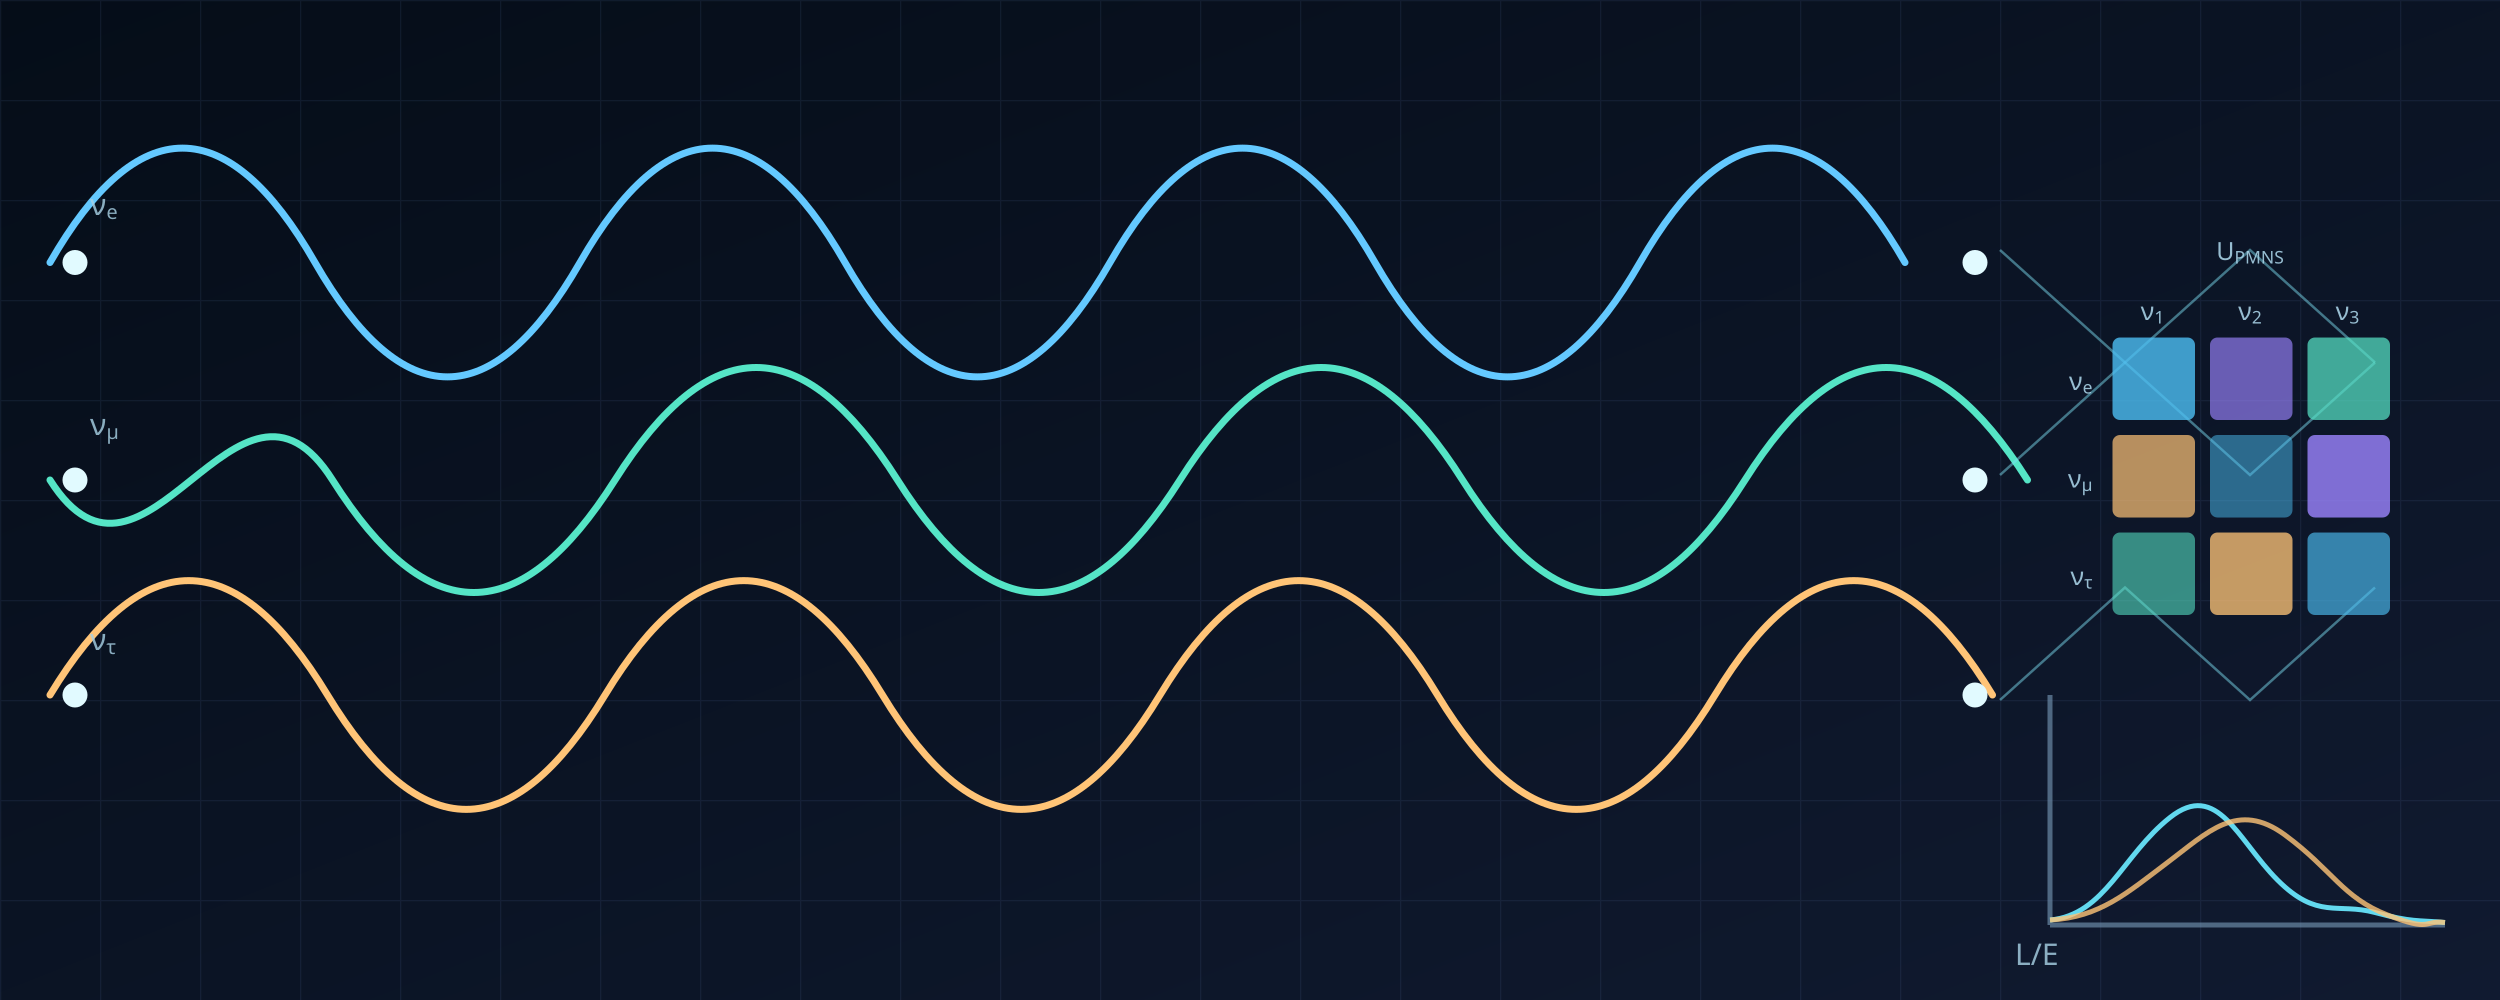
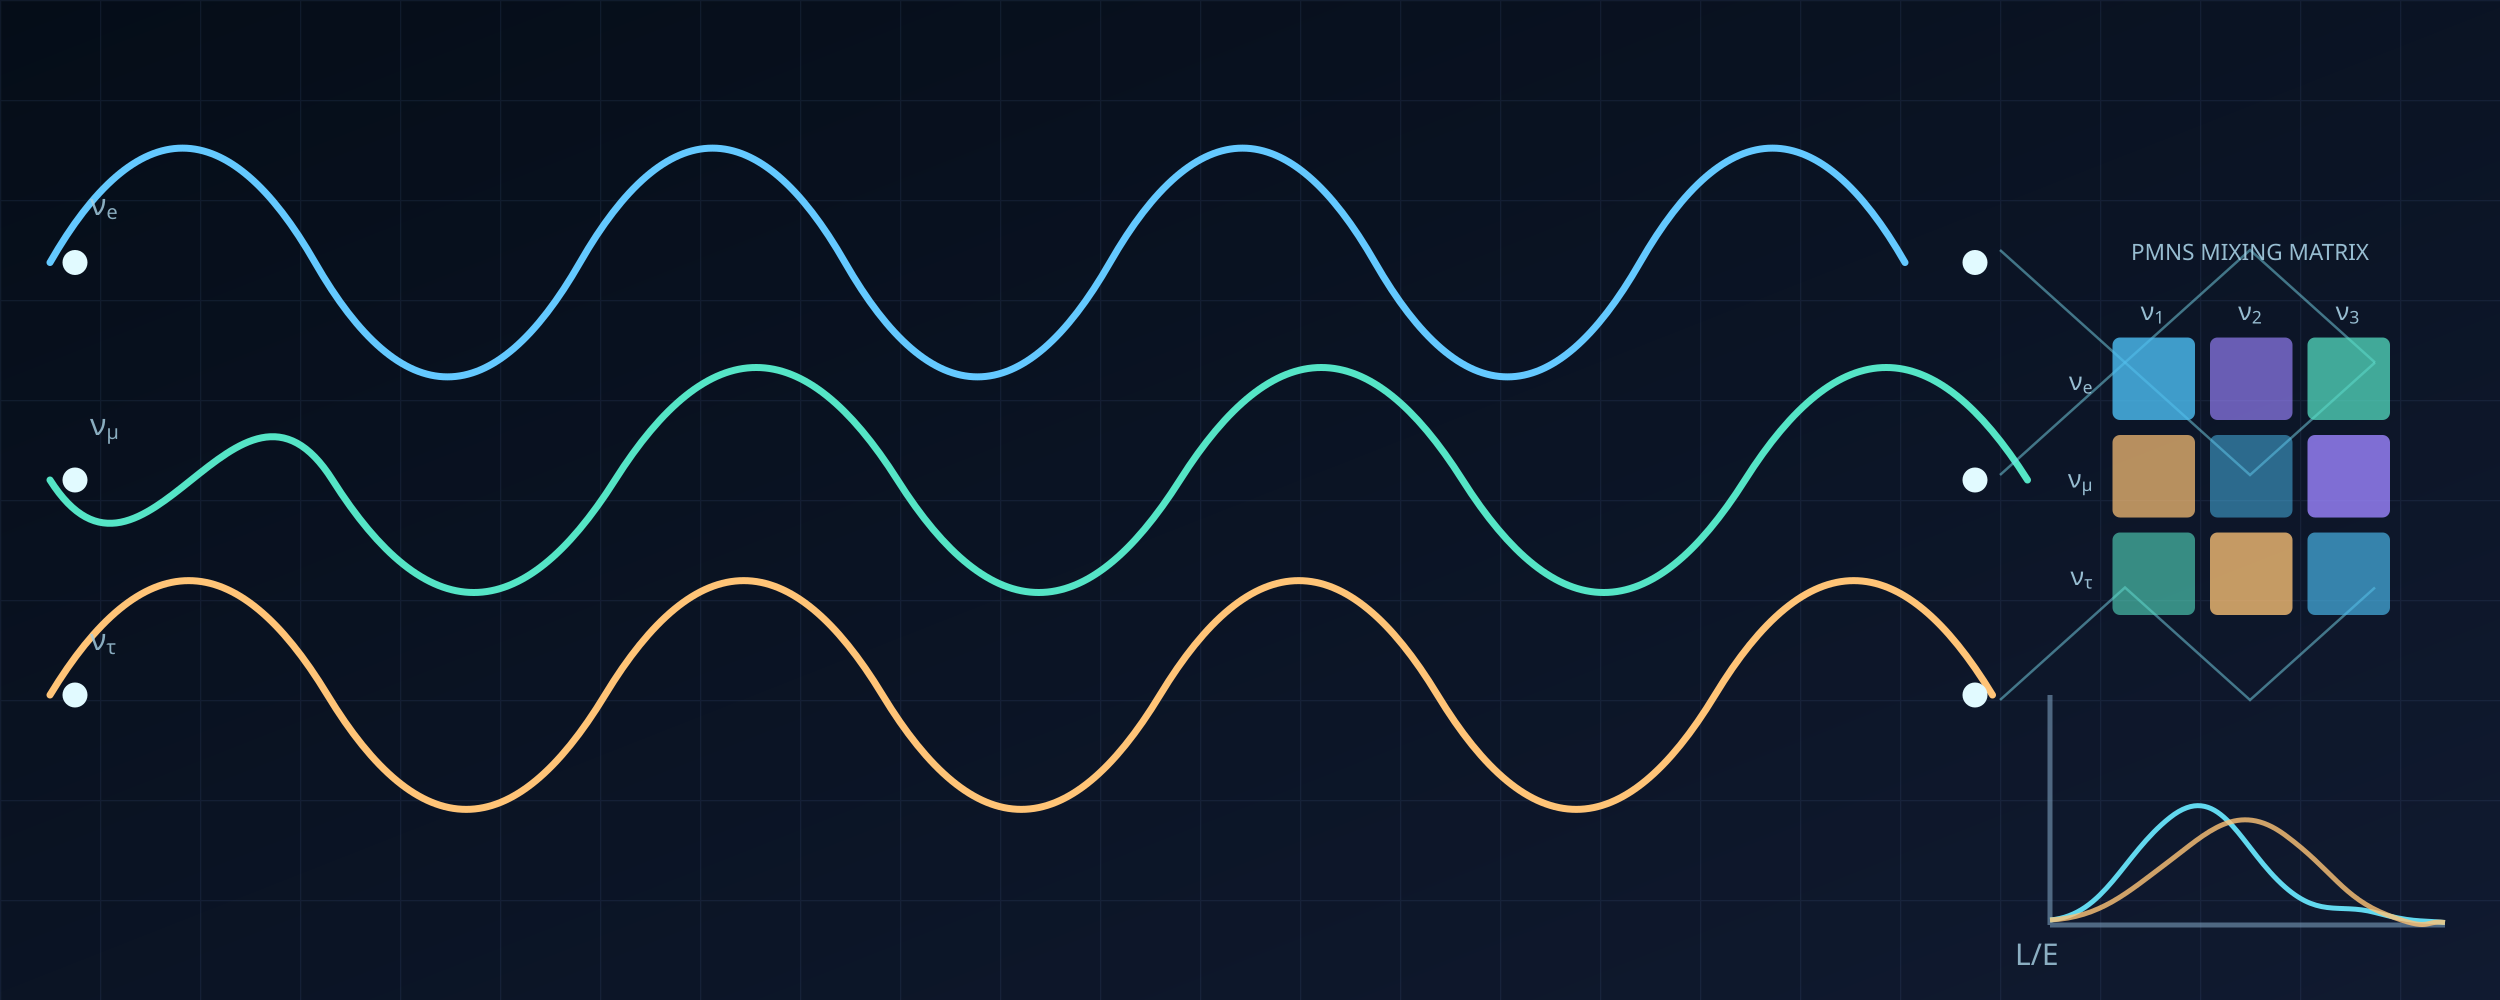
<svg xmlns="http://www.w3.org/2000/svg" viewBox="0 0 1000 400" role="img" aria-labelledby="title desc">
  <defs>
    <linearGradient id="bg" x2="1" y2="1">
      <stop stop-color="#050d18" />
      <stop offset="1" stop-color="#101a30" />
    </linearGradient>
    <linearGradient id="beam">
      <stop stop-color="#5ad7f0" stop-opacity="0" />
      <stop offset=".45" stop-color="#5ad7f0" stop-opacity=".8" />
      <stop offset="1" stop-color="#5ad7f0" stop-opacity="0" />
    </linearGradient>
    <radialGradient id="node">
      <stop stop-color="#efffff" />
      <stop offset=".35" stop-color="#66dff4" />
      <stop offset="1" stop-color="#2876c2" stop-opacity=".1" />
    </radialGradient>
    <pattern id="grid" width="40" height="40" patternUnits="userSpaceOnUse">
      <path d="M40 0H0V40" fill="none" stroke="#7b9ce4" stroke-opacity=".09" />
    </pattern>
  </defs>
+   <g font-family="Arial, Helvetica, sans-serif" font-weight="600" paint-order="stroke" stroke="#07111c" stroke-width="3" stroke-linejoin="round">
+     <text x="30" y="34" fill="#d9f7ff" font-size="16" font-weight="700">NEUTRINO OSCILLATION</text>
+     <text x="30" y="61" fill="#a8eafa" font-size="13">FLAVOR STATES</text>
+   </g>
  <rect width="1000" height="400" fill="url(#bg)" />
  <rect width="1000" height="400" fill="url(#grid)" />
  <g fill="none" stroke-width="2.8" stroke-linecap="round">
    <path d="M20 105C55 44 91 44 126 105S197 166 232 105 303 44 338 105 409 166 444 105 515 44 550 105 621 166 656 105 727 44 762 105" stroke="#64c9ff" />
    <path d="M20 192C58 252 95 132 133 192S208 252 246 192 321 132 359 192 434 252 472 192 547 132 585 192 660 252 698 192 773 132 811 192" stroke="#55e5c6" />
    <path d="M20 278C57 217 94 217 131 278S205 339 242 278 316 217 353 278 427 339 464 278 538 217 575 278 649 339 686 278 760 217 797 278" stroke="#ffc477" />
  </g>
  <g fill="none" stroke="url(#beam)" stroke-width="22" opacity=".5">
    <path d="M20 105H820" />
    <path d="M20 192H820" />
    <path d="M20 278H820" />
  </g>
  <g fill="#e1faff">
    <circle cx="30" cy="105" r="5" />
    <circle cx="30" cy="192" r="5" />
    <circle cx="30" cy="278" r="5" />
    <circle cx="790" cy="105" r="5" />
    <circle cx="790" cy="192" r="5" />
    <circle cx="790" cy="278" r="5" />
  </g>
  <g stroke="#7edff2" stroke-opacity=".48" fill="none">
    <path d="M800 100L850 145L900 100L950 145" />
    <path d="M800 190L850 145L900 190L950 145" />
    <path d="M800 280L850 235L900 280L950 235" />
  </g>
  <g transform="translate(845 135)">
    <rect x="0" y="0" width="33" height="33" rx="3" fill="#4cbef2" fill-opacity=".8" />
    <rect x="39" y="0" width="33" height="33" rx="3" fill="#9b85ff" fill-opacity=".65" />
    <rect x="78" y="0" width="33" height="33" rx="3" fill="#57e2c5" fill-opacity=".72" />
    <rect x="0" y="39" width="33" height="33" rx="3" fill="#ffc477" fill-opacity=".7" />
    <rect x="39" y="39" width="33" height="33" rx="3" fill="#4cbef2" fill-opacity=".5" />
    <rect x="78" y="39" width="33" height="33" rx="3" fill="#9b85ff" fill-opacity=".8" />
    <rect x="0" y="78" width="33" height="33" rx="3" fill="#57e2c5" fill-opacity=".58" />
    <rect x="39" y="78" width="33" height="33" rx="3" fill="#ffc477" fill-opacity=".76" />
    <rect x="78" y="78" width="33" height="33" rx="3" fill="#4cbef2" fill-opacity=".65" />
  </g>
  <g fill="#a6cfe3" font-family="sans-serif" font-size="10" opacity=".9">
-     <text x="900" y="104" text-anchor="middle">U<tspan baseline-shift="sub" font-size="7">PMNS</tspan>
-     </text>
+     <text x="900" y="104" text-anchor="middle" font-size="9">PMNS MIXING MATRIX</text>
    <text x="861" y="128" text-anchor="middle">ν<tspan baseline-shift="sub" font-size="7">1</tspan>
    </text>
    <text x="900" y="128" text-anchor="middle">ν<tspan baseline-shift="sub" font-size="7">2</tspan>
    </text>
    <text x="939" y="128" text-anchor="middle">ν<tspan baseline-shift="sub" font-size="7">3</tspan>
    </text>
    <text x="837" y="156" text-anchor="end">ν<tspan baseline-shift="sub" font-size="7">e</tspan>
    </text>
    <text x="837" y="195" text-anchor="end">ν<tspan baseline-shift="sub" font-size="7">μ</tspan>
    </text>
    <text x="837" y="234" text-anchor="end">ν<tspan baseline-shift="sub" font-size="7">τ</tspan>
    </text>
  </g>
  <g fill="none" stroke-width="2">
    <path d="M820 370H978M820 370V278" stroke="#7a9dbb" stroke-opacity=".6" />
    <path d="M820 368C842 366 849 342 868 327S895 336 911 352 935 361 950 365 967 368 978 369" stroke="#62d9ef" />
    <path d="M820 368C840 367 851 357 867 345S895 320 914 334 937 359 955 366 969 368 978 369" stroke="#ffc477" stroke-opacity=".8" />
  </g>
  <g fill="#a6cfe3" font-family="sans-serif" font-size="12" opacity=".82">
    <text x="36" y="86">ν<tspan baseline-shift="sub" font-size="8">e</tspan>
    </text>
    <text x="36" y="174">ν<tspan baseline-shift="sub" font-size="8">μ</tspan>
    </text>
    <text x="36" y="260">ν<tspan baseline-shift="sub" font-size="8">τ</tspan>
    </text>
    <text x="806" y="386">L/E</text>
  </g>
</svg>
